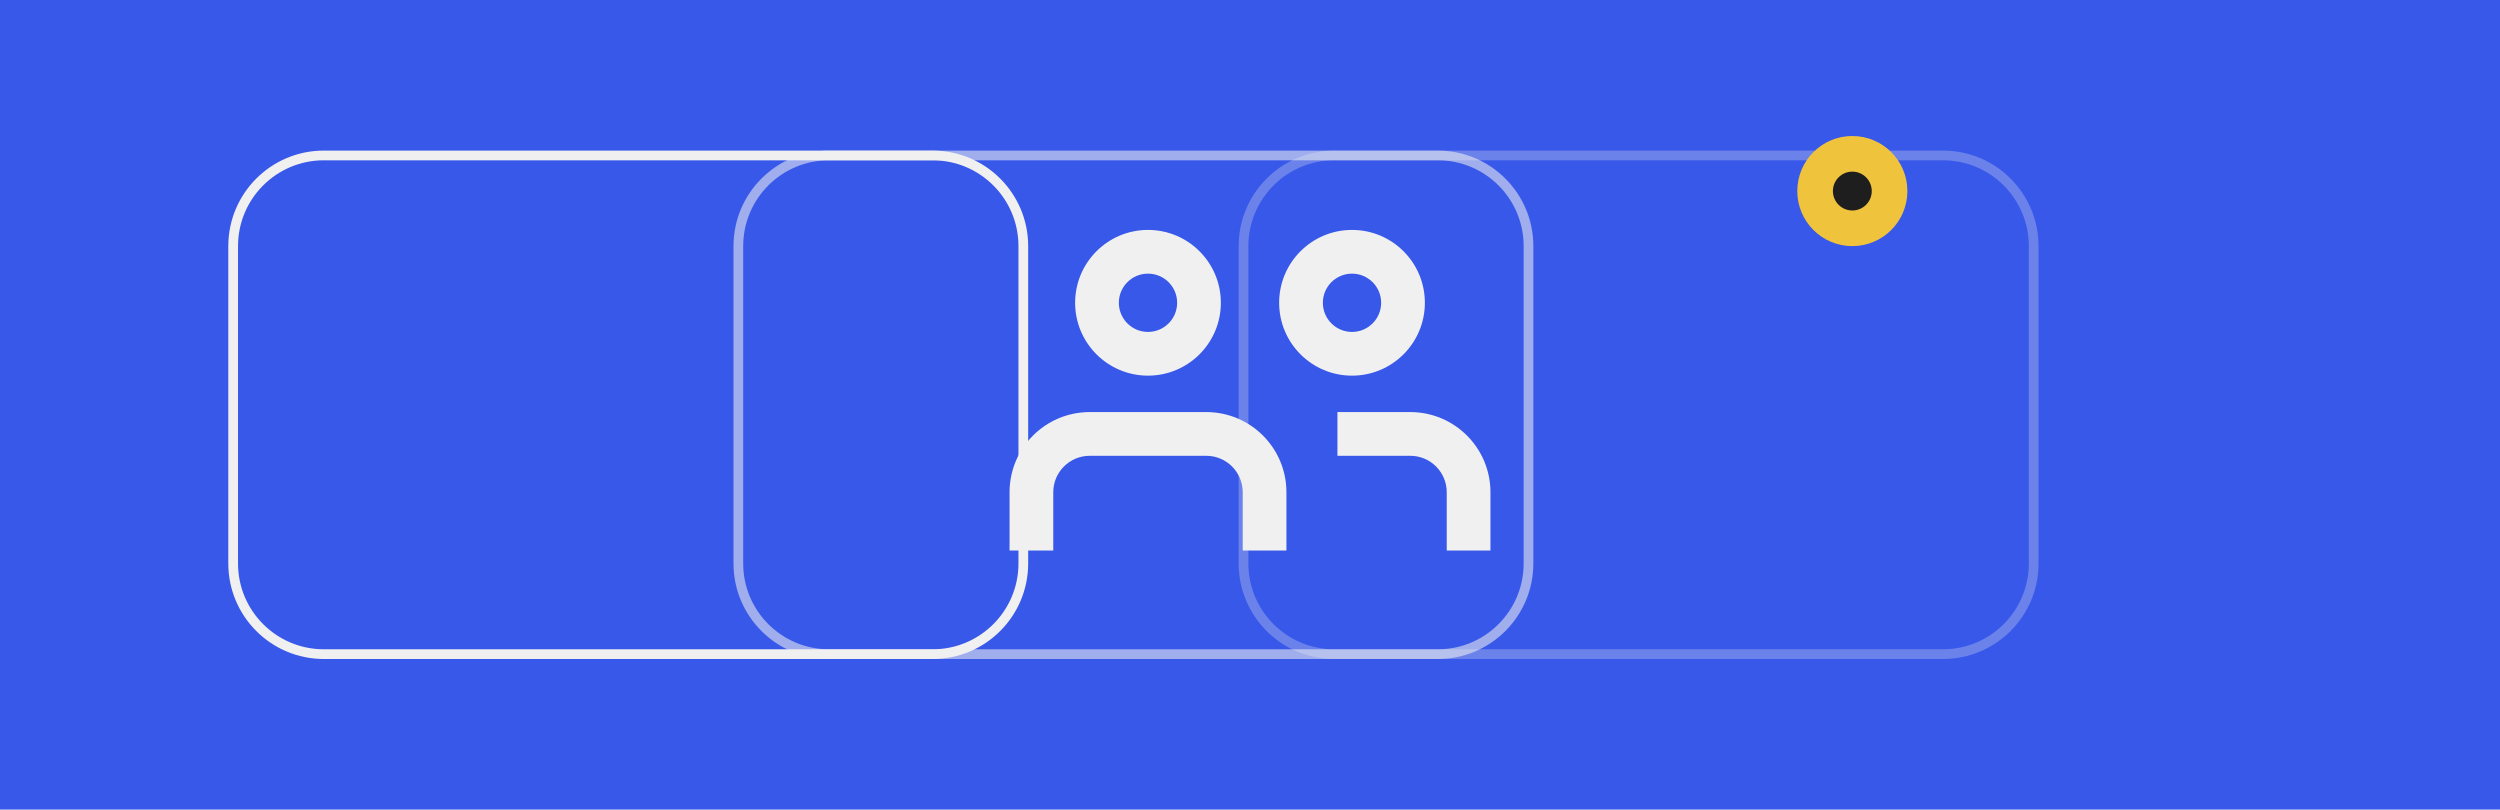
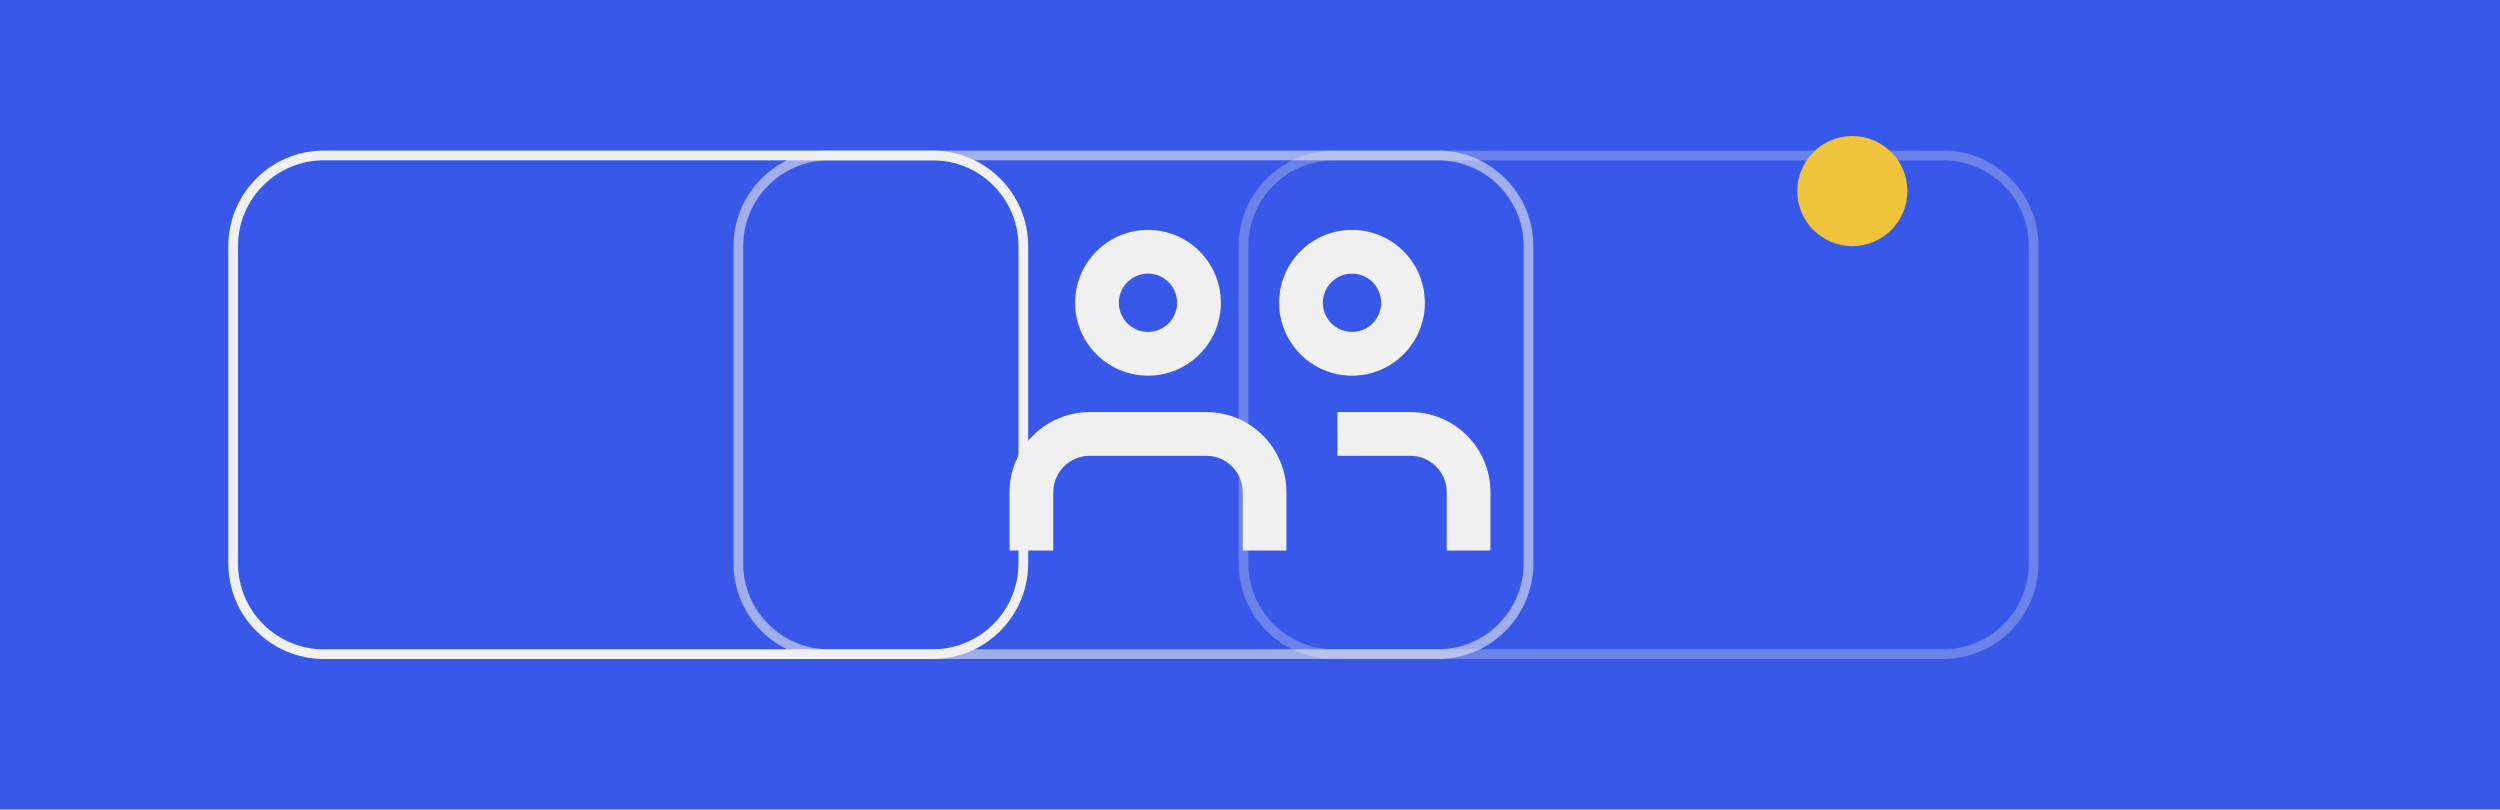
<svg xmlns="http://www.w3.org/2000/svg" viewBox="0 0 772 250" role="img" aria-labelledby="title description">
  <rect width="772" height="250" fill="#3858E9" />
  <g fill="#3858E9" fill-opacity="0" stroke="#F0F0F0" stroke-width="3">
    <rect x="72" y="48" width="244" height="154" rx="28" />
    <rect x="228" y="48" width="244" height="154" rx="28" opacity=".56" />
    <rect x="384" y="48" width="244" height="154" rx="28" opacity=".28" />
  </g>
  <g transform="translate(278 17) scale(9)" fill="#F0F0F0">
    <path fill-rule="evenodd" d="M15.5 9.5a1 1 0 1 0 0-2 1 1 0 0 0 0 2Zm0 1.5a2.5 2.5 0 1 0 0-5 2.5 2.5 0 0 0 0 5Zm-2.25 6v-2a2.75 2.75 0 0 0-2.75-2.75h-4A2.75 2.75 0 0 0 3.75 15v2h1.5v-2c0-.69.56-1.25 1.25-1.25h4c.69 0 1.25.56 1.25 1.25v2h1.5Zm7-2v2h-1.5v-2c0-.69-.56-1.25-1.25-1.25H15v-1.5h2.5A2.75 2.75 0 0 1 20.25 15ZM9.5 8.5a1 1 0 1 1-2 0 1 1 0 0 1 2 0Zm1.5 0a2.5 2.5 0 1 1-5 0 2.5 2.5 0 0 1 5 0Z" />
  </g>
  <circle cx="572" cy="59" r="17" fill="#F0C33C" />
-   <circle cx="572" cy="59" r="6" fill="#1E1E1E" />
</svg>
